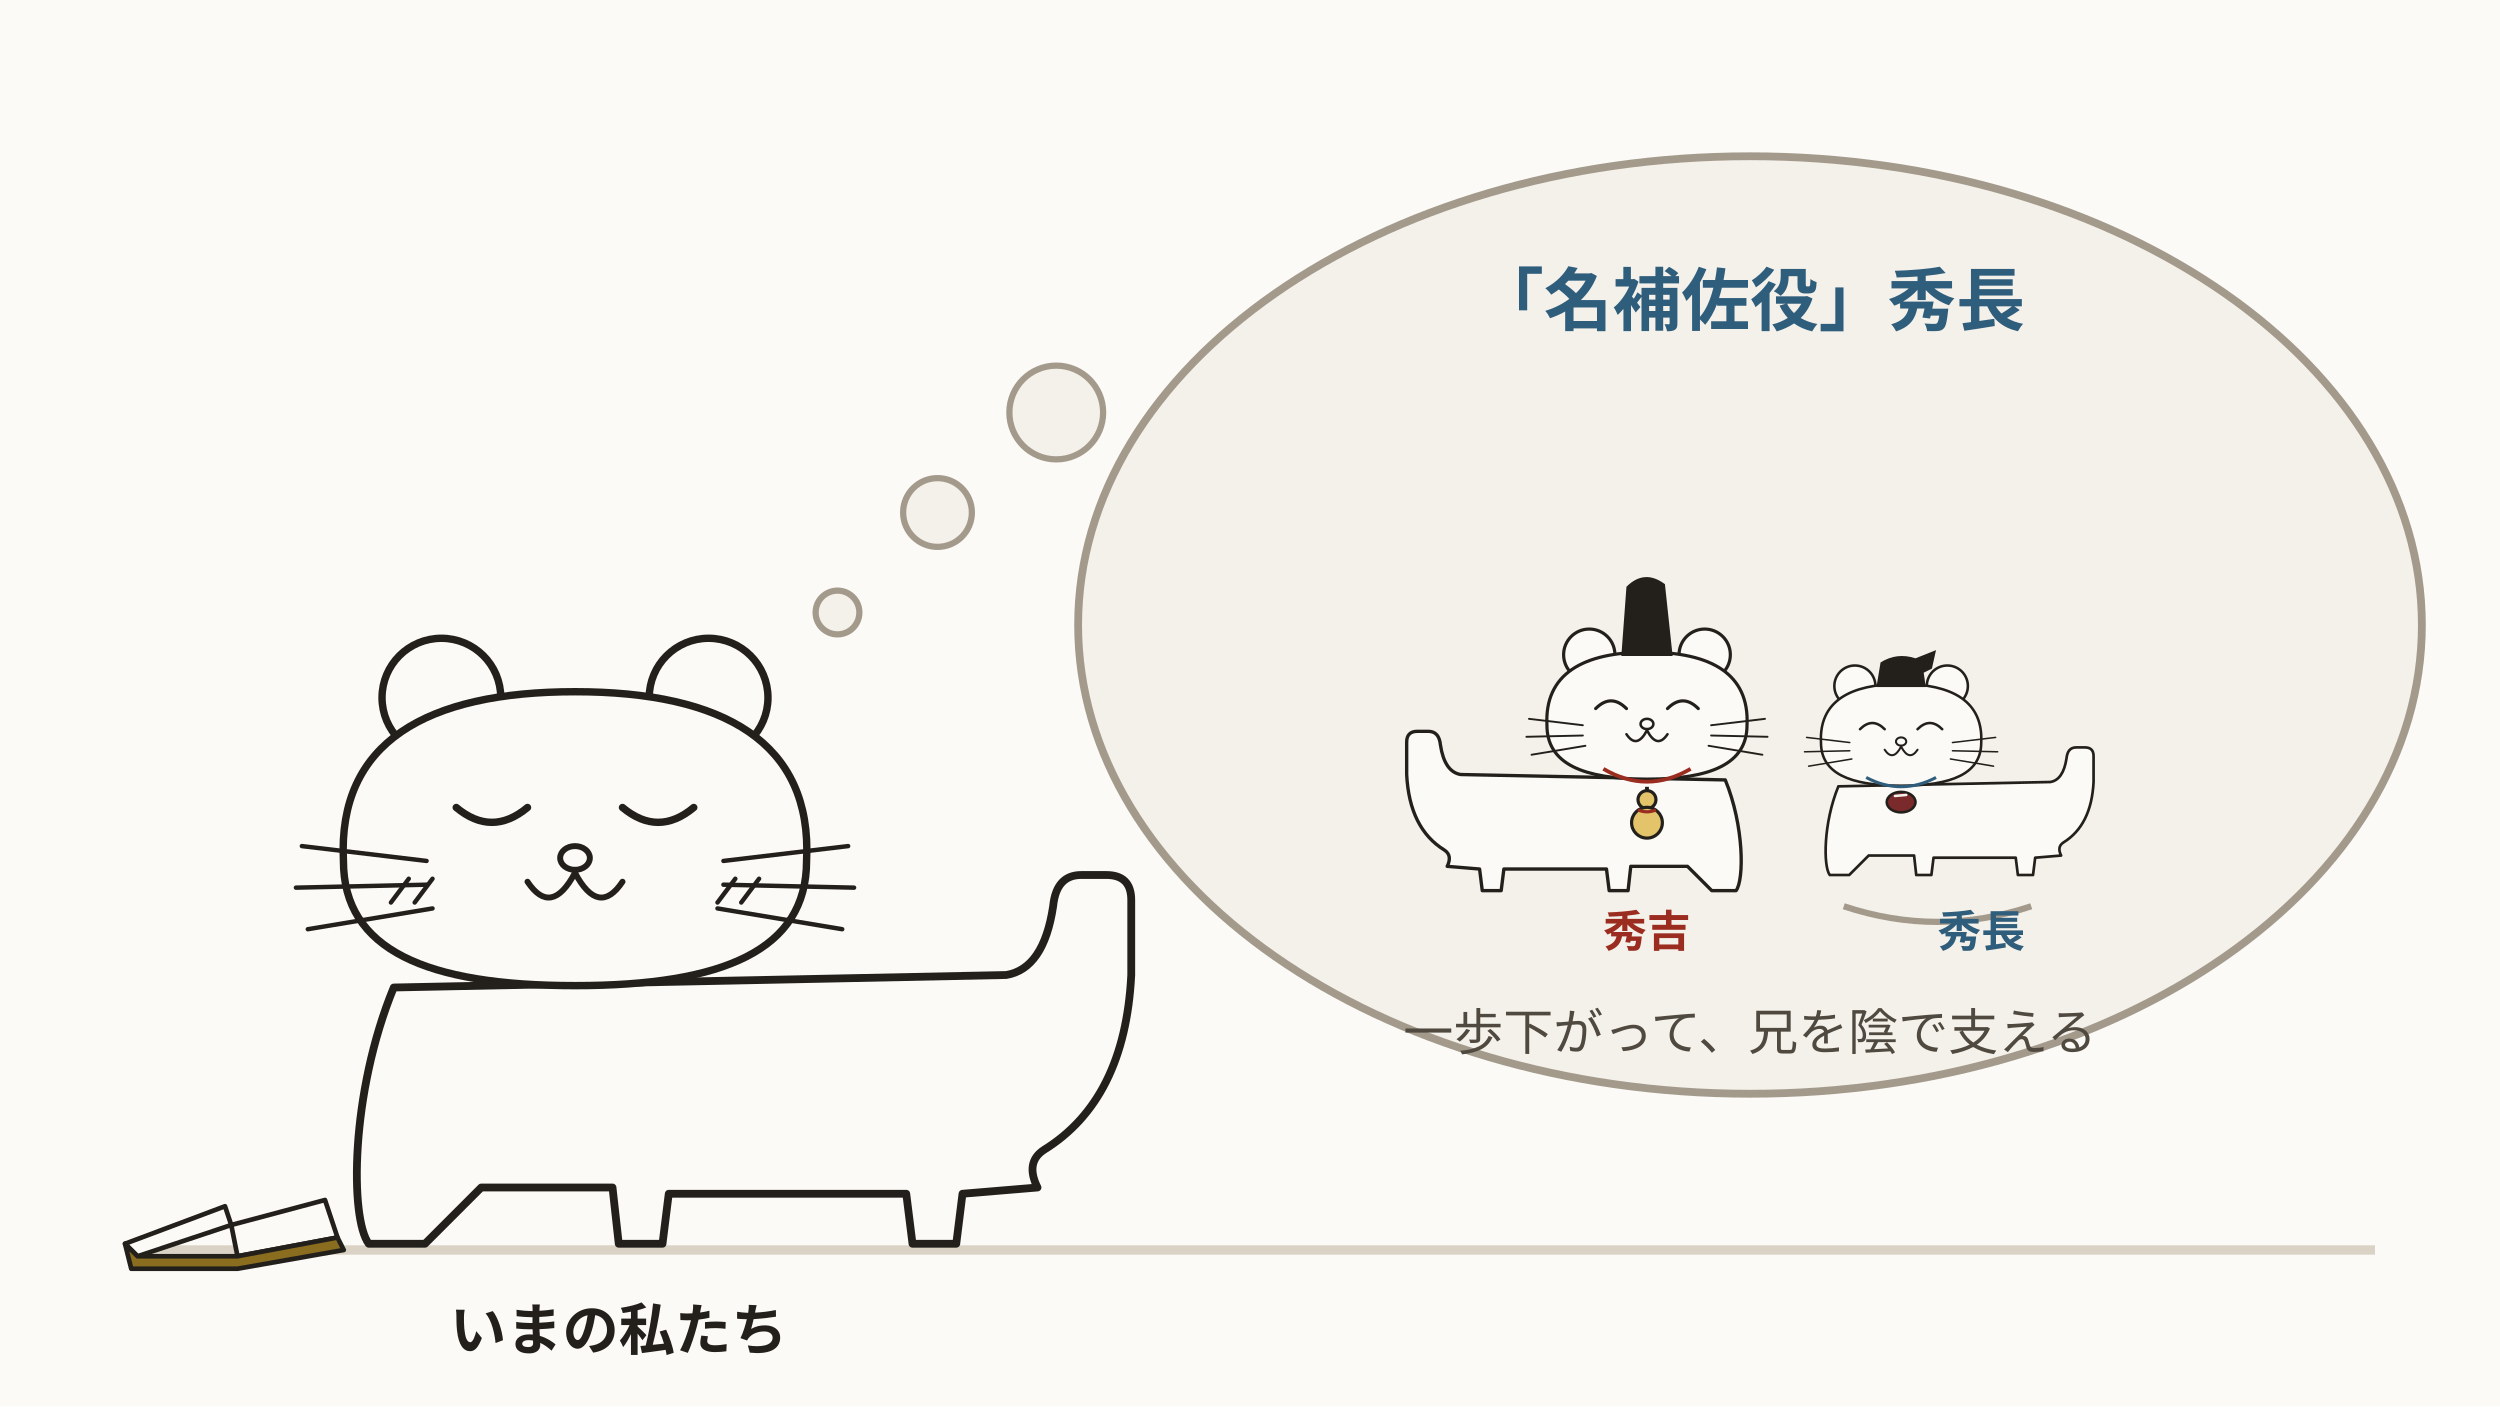
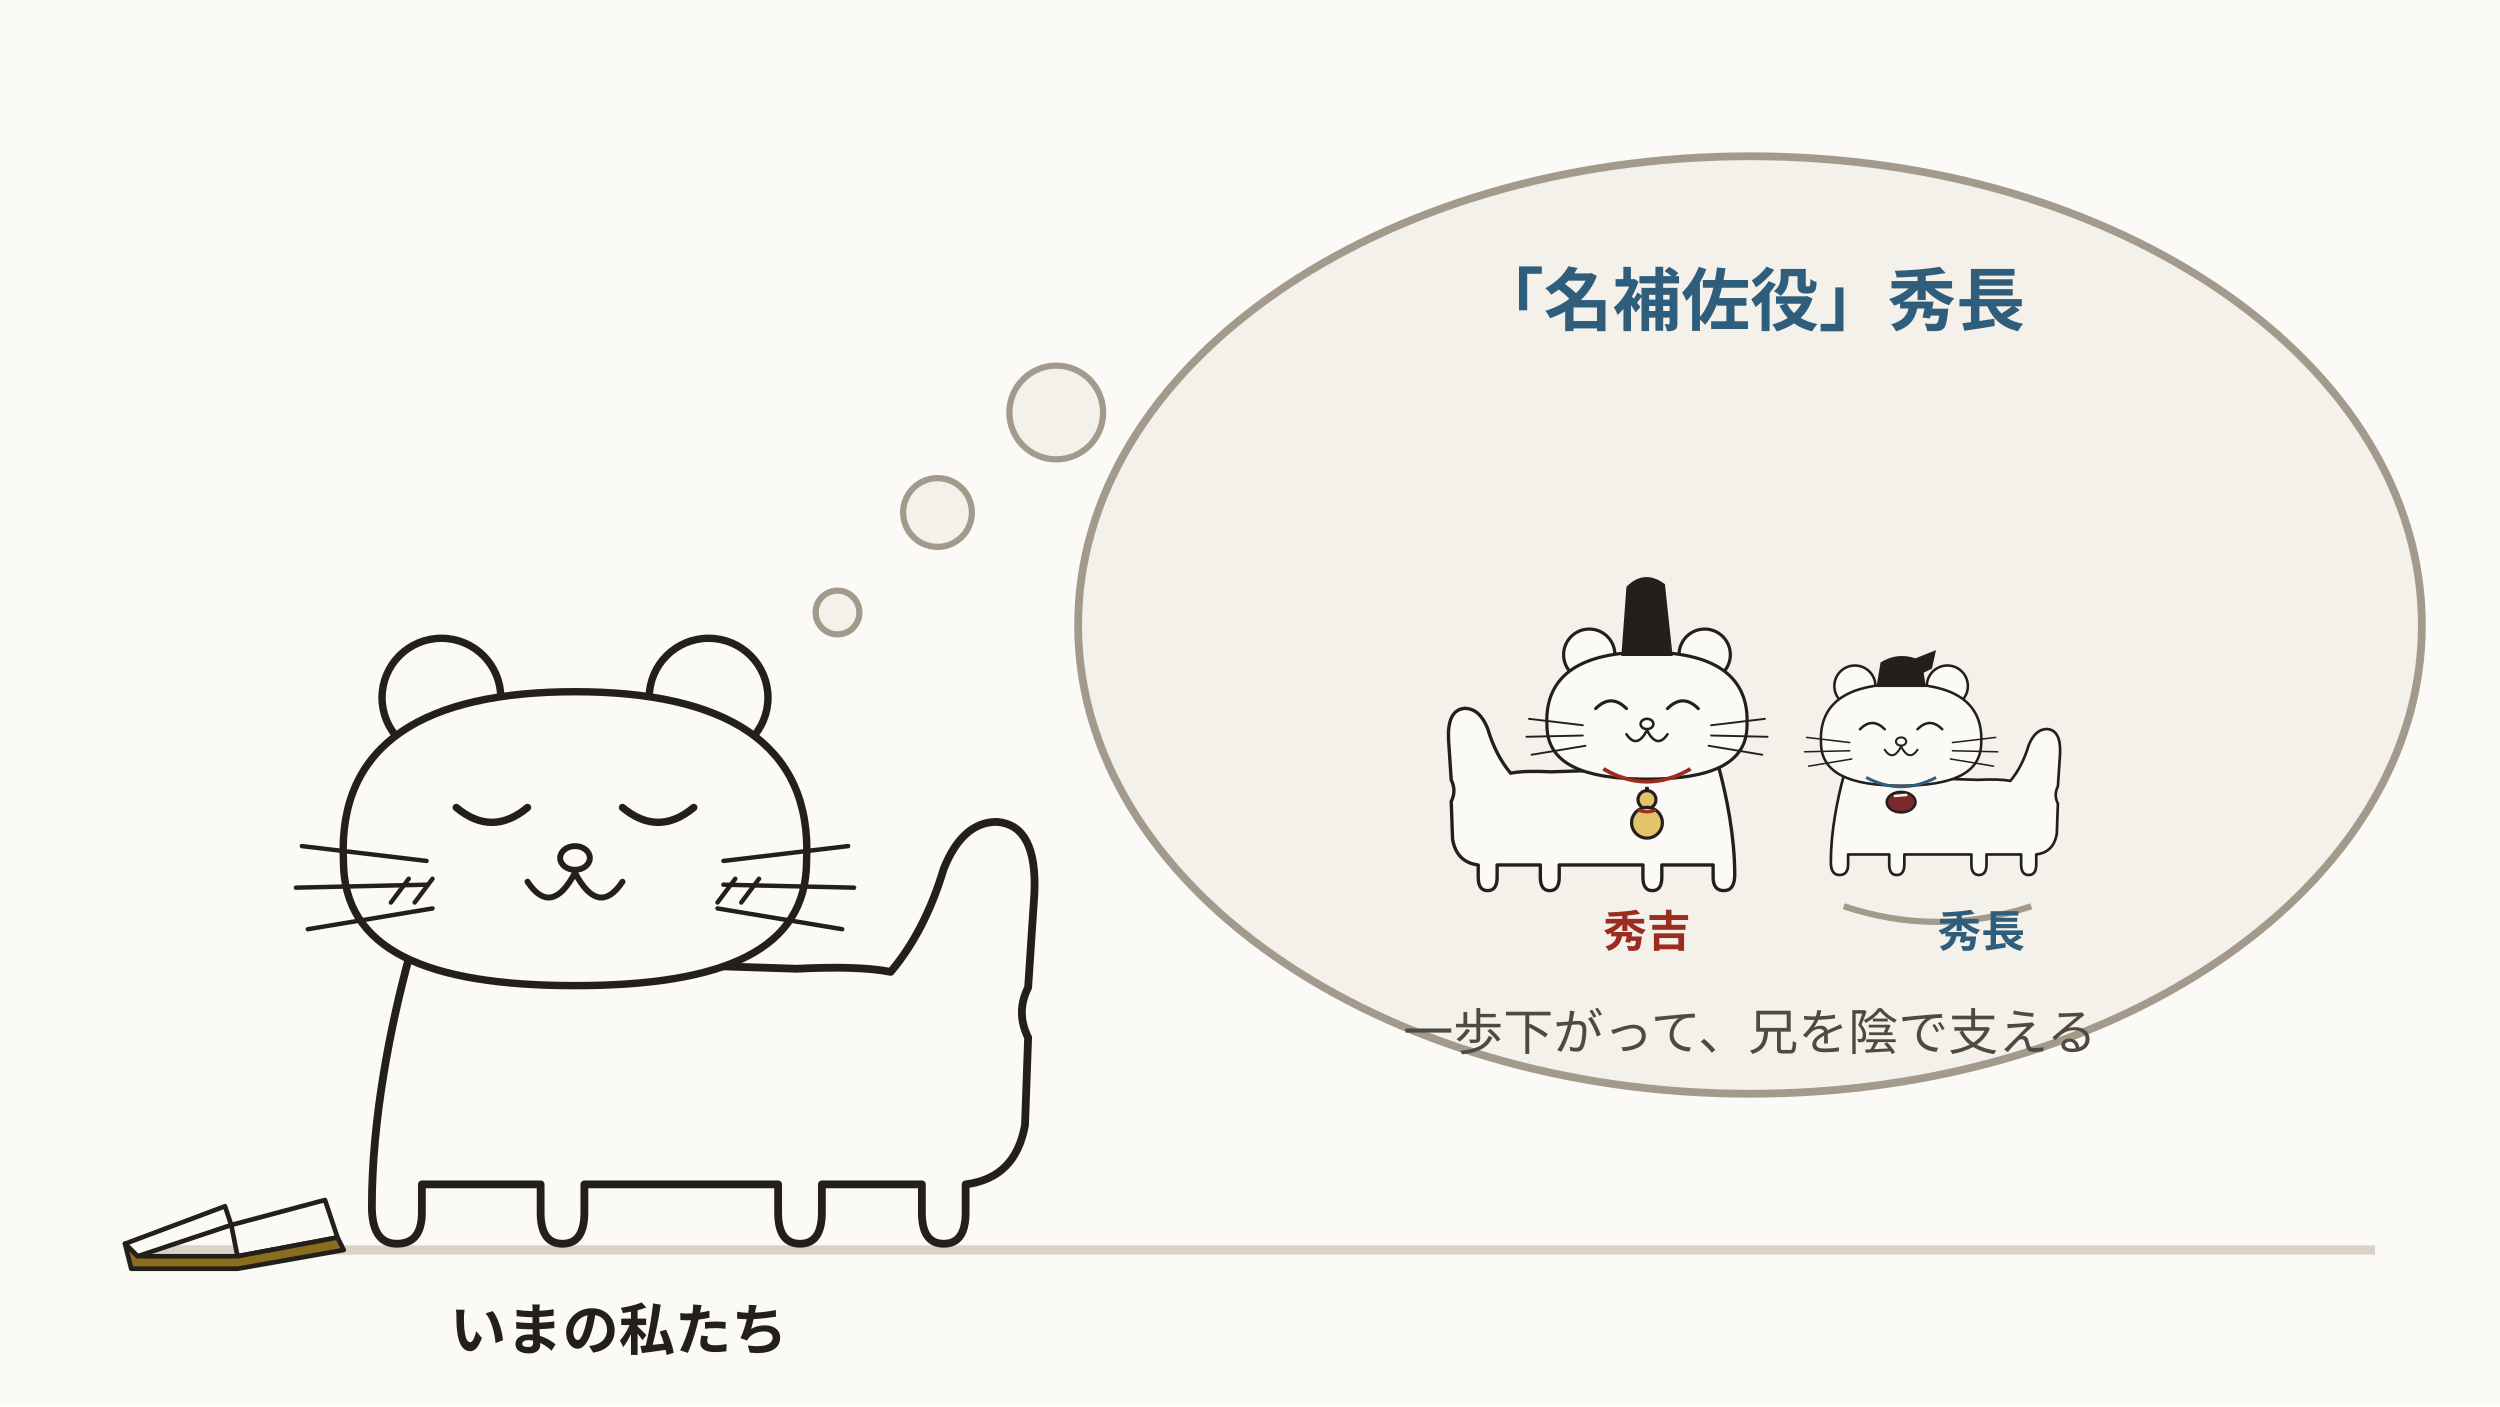
<svg xmlns="http://www.w3.org/2000/svg" viewBox="0 0 800 450" role="img" aria-label="本を読んでいた四つ足のぱぱねこ（いまの私たち）が、兄の一歩後ろに控える「名補佐役」の秀長を思い浮かべているイメージイラスト。いまの私たちは楽しげな顔。人物はみな服を着ない四つ足の猫のキャラ（ぱぱねこ）で描き、秀吉は立烏帽子と首の瓢箪、秀長は折烏帽子と首の小豆で見分ける">
  <defs>
    <g id="pn-ex-cover">
      <path d="M-47,-24 H47 V40 H-47 Z" fill="#fbfaf6" stroke="none" />
      <ellipse cx="0" cy="9" rx="5" ry="4" fill="none" stroke="#23201c" stroke-width="2" />
    </g>
    <g id="pn-ex-ki" fill="none" stroke="#23201c" stroke-linecap="round" stroke-linejoin="round">
      <use href="#pn-ex-cover" />
      <path d="M-44,0 Q-29,-20 -14,0 M14,0 Q29,-20 44,0" stroke-width="3" />
      <path d="M-16,17 Q-8,27 0,14 Q8,27 16,17" stroke-width="2" />
      <path d="M-9,23 Q0,42 9,23 Q0,27 -9,23 Z" fill="#23201c" stroke-width="1.5" />
      <path d="M-64,24 l6,-8 M-56,24 l6,-8 M-48,24 l6,-8 M42,24 l6,-8 M50,24 l6,-8 M58,24 l6,-8" stroke-width="1.5" />
    </g>
    <g id="pn-ex-do" fill="none" stroke="#23201c" stroke-linecap="round">
      <use href="#pn-ex-cover" />
      <path d="M-42,-12 L-17,-2 M17,-2 L42,-12" stroke-width="3" />
      <path d="M-16,28 Q-8,15 0,27 Q8,15 16,28" stroke-width="2" />
    </g>
    <g id="pn-ex-ai" fill="none" stroke="#23201c" stroke-linecap="round">
      <use href="#pn-ex-cover" />
      <path d="M-42,0 L-18,-9 M18,-9 L42,0" stroke-width="2.5" />
      <path d="M-11,27 Q-5,19 0,25 Q5,19 11,27" stroke-width="2" />
    </g>
    <g id="pn-ex-namida">
      <path d="M-34,6 Q-41,18 -34,22 Q-27,18 -34,6 Z" fill="#dfe9f0" stroke="#2f5d7c" stroke-width="2" />
    </g>
    <g id="pn-ex-raku" fill="none" stroke="#23201c" stroke-linecap="round">
      <use href="#pn-ex-cover" />
      <path d="M-40,-8 Q-28,2 -16,-8 M16,-8 Q28,2 40,-8" stroke-width="2.5" />
      <path d="M-16,17 Q-8,29 0,14 Q8,29 16,17" stroke-width="2" />
      <path d="M-62,24 l6,-8 M-54,24 l6,-8 M48,24 l6,-8 M56,24 l6,-8" stroke-width="1.5" />
    </g>
    <g id="pn-head">
      <circle cx="-45" cy="-45" r="20" fill="#fbfaf6" stroke="#23201c" stroke-width="2.5" />
      <circle cx="45" cy="-45" r="20" fill="#fbfaf6" stroke="#23201c" stroke-width="2.5" />
      <path d="M-78,10 C-80,-30 -50,-47 0,-47 C50,-47 80,-30 78,10 C78,40 50,52 0,52 C-50,52 -78,40 -78,10 Z" fill="#fbfaf6" stroke="#23201c" stroke-width="2.5" />
      <path d="M-40,-3 Q-28,-15 -16,-3 M16,-3 Q28,-15 40,-3" fill="none" stroke="#23201c" stroke-width="2.5" stroke-linecap="round" />
      <ellipse cx="0" cy="9" rx="5" ry="4" fill="none" stroke="#23201c" stroke-width="2" />
      <path d="M-16,17 Q-8,29 0,14 Q8,29 16,17" fill="none" stroke="#23201c" stroke-width="2" stroke-linecap="round" />
      <path d="M-50,10 L-92,5 M-50,18 L-94,19 M-48,26 L-90,33 M50,10 L92,5 M50,18 L94,19 M48,26 L90,33" stroke="#23201c" stroke-width="1.5" stroke-linecap="round" />
    </g>
    <g id="pn-base">
-       <path d="M-109,-82 C-123,-48 -123,-8 -117,0 L-99,0 L-81,-18 L-39,-18 L-37,0 L-23,0 L-21,-16 L55,-16 L57,0 L71,0 L73,-16 L97,-18 Q93,-26 99,-30 Q125,-46 127,-86 L127,-110 Q127,-118 119,-118 L111,-118 Q103,-118 102,-108 Q99,-88 87,-86 Z" fill="#fbfaf6" stroke="#23201c" stroke-width="2.5" stroke-linejoin="round" />
+       <path d="M-104,-92 C-110,-70 -116,-40 -116,-12 Q-116,0 -108,0 Q-100,0 -100,-10 L-100,-19 L-62,-19 L-62,-10 Q-62,0 -55,0 Q-48,0 -48,-10 L-48,-19 L14,-19 L14,-10 Q14,0 21,0 Q28,0 28,-10 L28,-19 L60,-19 L60,-10 Q60,0 67,0 Q74,0 74,-10 L74,-19 Q90,-21 93,-38 L94,-66 Q90,-74 94,-82 L96,-112 Q97,-134 84,-135 Q73,-135 67,-120 Q61,-100 50,-87 Q40,-89 20,-88 L-104,-92 Z" fill="#fbfaf6" stroke="#23201c" stroke-width="2.5" stroke-linejoin="round" />
      <use href="#pn-head" transform="translate(-51,-132) scale(0.95)" />
    </g>
  </defs>
  <rect width="800" height="450" fill="#fbfaf6" />
  <path d="M40,400 H760" stroke="#d9d2c5" stroke-width="3" />
-   <path d="M126,316 C112,350 112,390 118,398 L136,398 L154,380 L196,380 L198,398 L212,398 L214,382 L290,382 L292,398 L306,398 L308,382 L332,380 Q328,372 334,368 Q360,352 362,312 L362,288 Q362,280 354,280 L346,280 Q338,280 337,290 Q334,310 322,312 Z" fill="#fbfaf6" stroke="#23201c" stroke-width="2.5" stroke-linejoin="round" />
+   <g transform="translate(235,398)">
+     <path d="M-104,-92 C-110,-70 -116,-40 -116,-12 Q-116,0 -108,0 Q-100,0 -100,-10 L-100,-19 L-62,-19 L-62,-10 Q-62,0 -55,0 Q-48,0 -48,-10 L-48,-19 L14,-19 L14,-10 Q14,0 21,0 Q28,0 28,-10 L28,-19 L60,-19 L60,-10 Q60,0 67,0 Q74,0 74,-10 L74,-19 Q90,-21 93,-38 L94,-66 Q90,-74 94,-82 L96,-112 Q97,-134 84,-135 Q73,-135 67,-120 Q61,-100 50,-87 Q40,-89 20,-88 L-104,-92 Z" fill="#fbfaf6" stroke="#23201c" stroke-width="2.5" stroke-linejoin="round" />
+   </g>
  <g transform="translate(184,266) scale(0.95)">
    <use href="#pn-head" />
    <use href="#pn-ex-raku" />
  </g>
  <path d="M40,398 L72,386 L74,392 L44,402 Z M74,392 L104,384 L108,396 L76,402 Z" fill="#fbfaf6" stroke="#23201c" stroke-width="1.5" stroke-linejoin="round" />
  <path d="M40,398 L44,402 L76,402 L108,396 L110,400 L76,406 L42,406 Z" fill="#8a6d1f" stroke="#23201c" stroke-width="1.5" stroke-linejoin="round" />
  <circle cx="268" cy="196" r="7" fill="#f4f1ea" stroke="#a39a8c" stroke-width="2" />
  <circle cx="300" cy="164" r="11" fill="#f4f1ea" stroke="#a39a8c" stroke-width="2" />
  <circle cx="338" cy="132" r="15" fill="#f4f1ea" stroke="#a39a8c" stroke-width="2" />
  <ellipse cx="560" cy="200" rx="215" ry="150" fill="#f4f1ea" stroke="#a39a8c" stroke-width="2.5" />
  <g transform="translate(505,285) scale(-0.432,0.432)">
    <use href="#pn-base" />
    <g transform="translate(-51,-132) scale(0.95)">
      <path d="M-20,-44 L-14,-100 Q2,-112 16,-98 L20,-44 Z" fill="#23201c" />
      <path d="M-34,44 Q0,64 34,44" fill="none" stroke="#9b2d20" stroke-width="3" />
      <path d="M0,58 V62" stroke="#23201c" stroke-width="3" />
      <circle cx="0" cy="68" r="7" fill="#e3c46a" stroke="#23201c" stroke-width="2.5" />
      <circle cx="0" cy="86" r="12" fill="#e3c46a" stroke="#23201c" stroke-width="2.5" />
      <path d="M-7,76 Q0,79 7,76" fill="none" stroke="#9b2d20" stroke-width="2.5" />
    </g>
  </g>
  <g transform="translate(626,280) scale(0.346,0.346)">
    <use href="#pn-base" />
    <g transform="translate(-51,-132) scale(0.95)">
      <path d="M-24,-44 L-20,-68 Q-4,-78 14,-72 L34,-80 L30,-62 L22,-58 L24,-44 Z" fill="#23201c" />
      <path d="M-34,44 Q0,62 34,44" fill="none" stroke="#2f5d7c" stroke-width="3" />
      <ellipse cx="0" cy="68" rx="14" ry="10" fill="#7a2a2a" stroke="#23201c" stroke-width="2.5" />
      <path d="M-6,62 L5,61" stroke="#f4f1ea" stroke-width="2.5" stroke-linecap="round" />
    </g>
  </g>
  <path d="M590,290 Q620,300 650,290" stroke="#a39a8c" stroke-width="2" fill="none" />
  <g font-family="'Noto Serif JP','Yu Mincho','Hiragino Mincho ProN',serif" text-anchor="middle">
    <text x="560" y="104" font-size="22" font-weight="700" fill="#2f5d7c">「名補佐役」秀長</text>
    <text x="560" y="336" font-size="16" fill="#4f4940">一歩下がって、兄を陰で支える</text>
    <text x="527" y="303" font-size="14" font-weight="700" fill="#9b2d20">秀吉</text>
    <text x="634" y="303" font-size="14" font-weight="700" fill="#2f5d7c">秀長</text>
    <text x="198" y="432" font-size="18" font-weight="700" fill="#23201c">いまの私たち</text>
  </g>
</svg>
